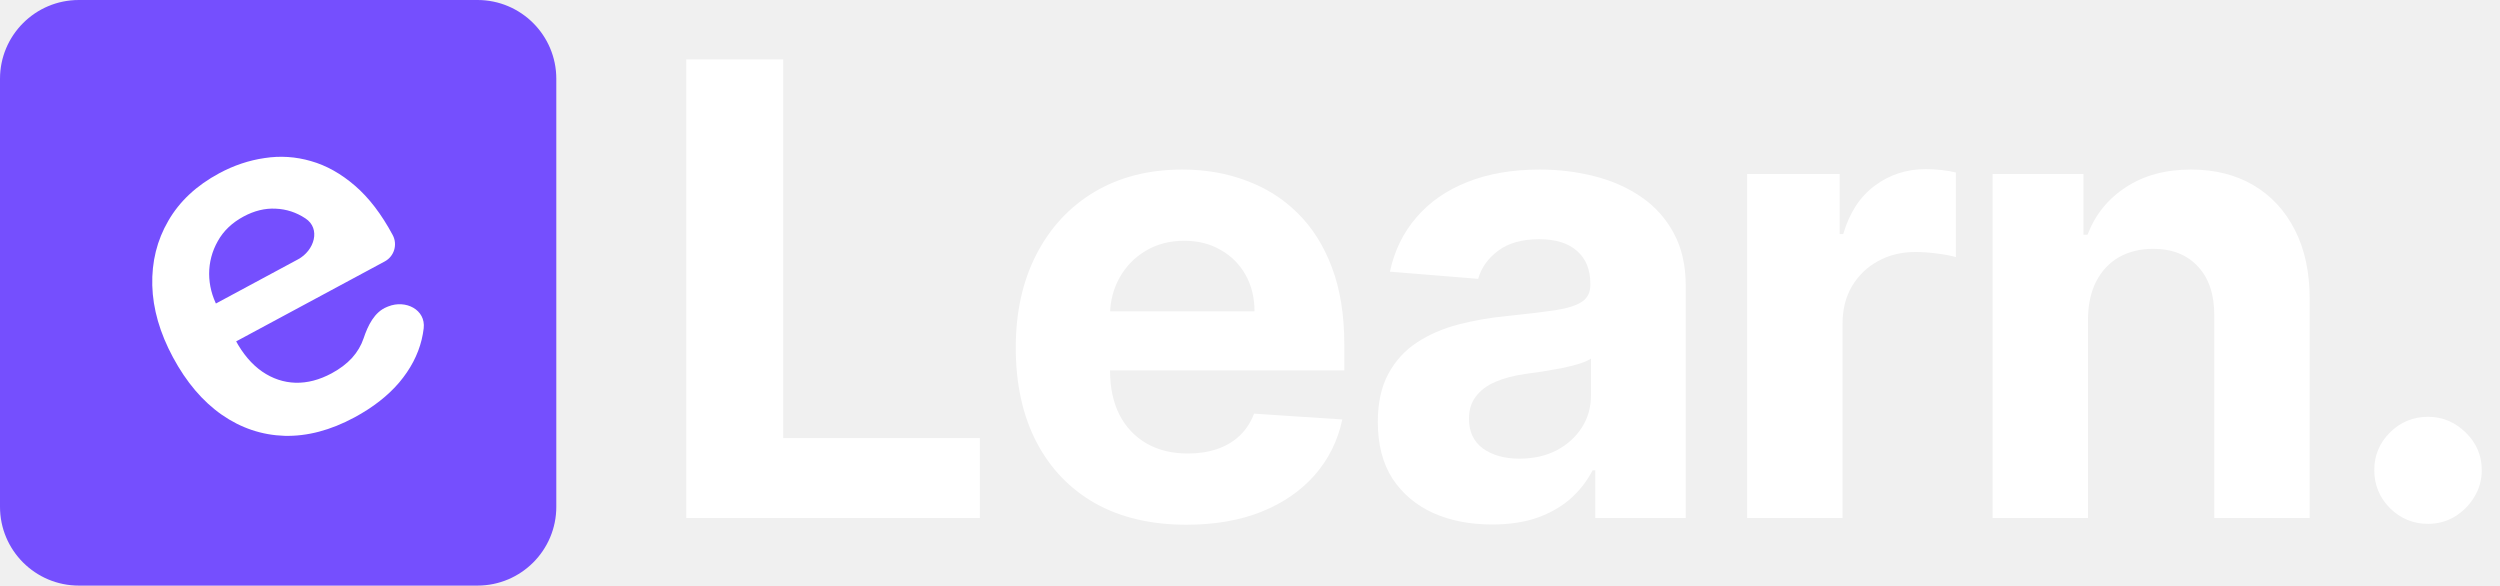
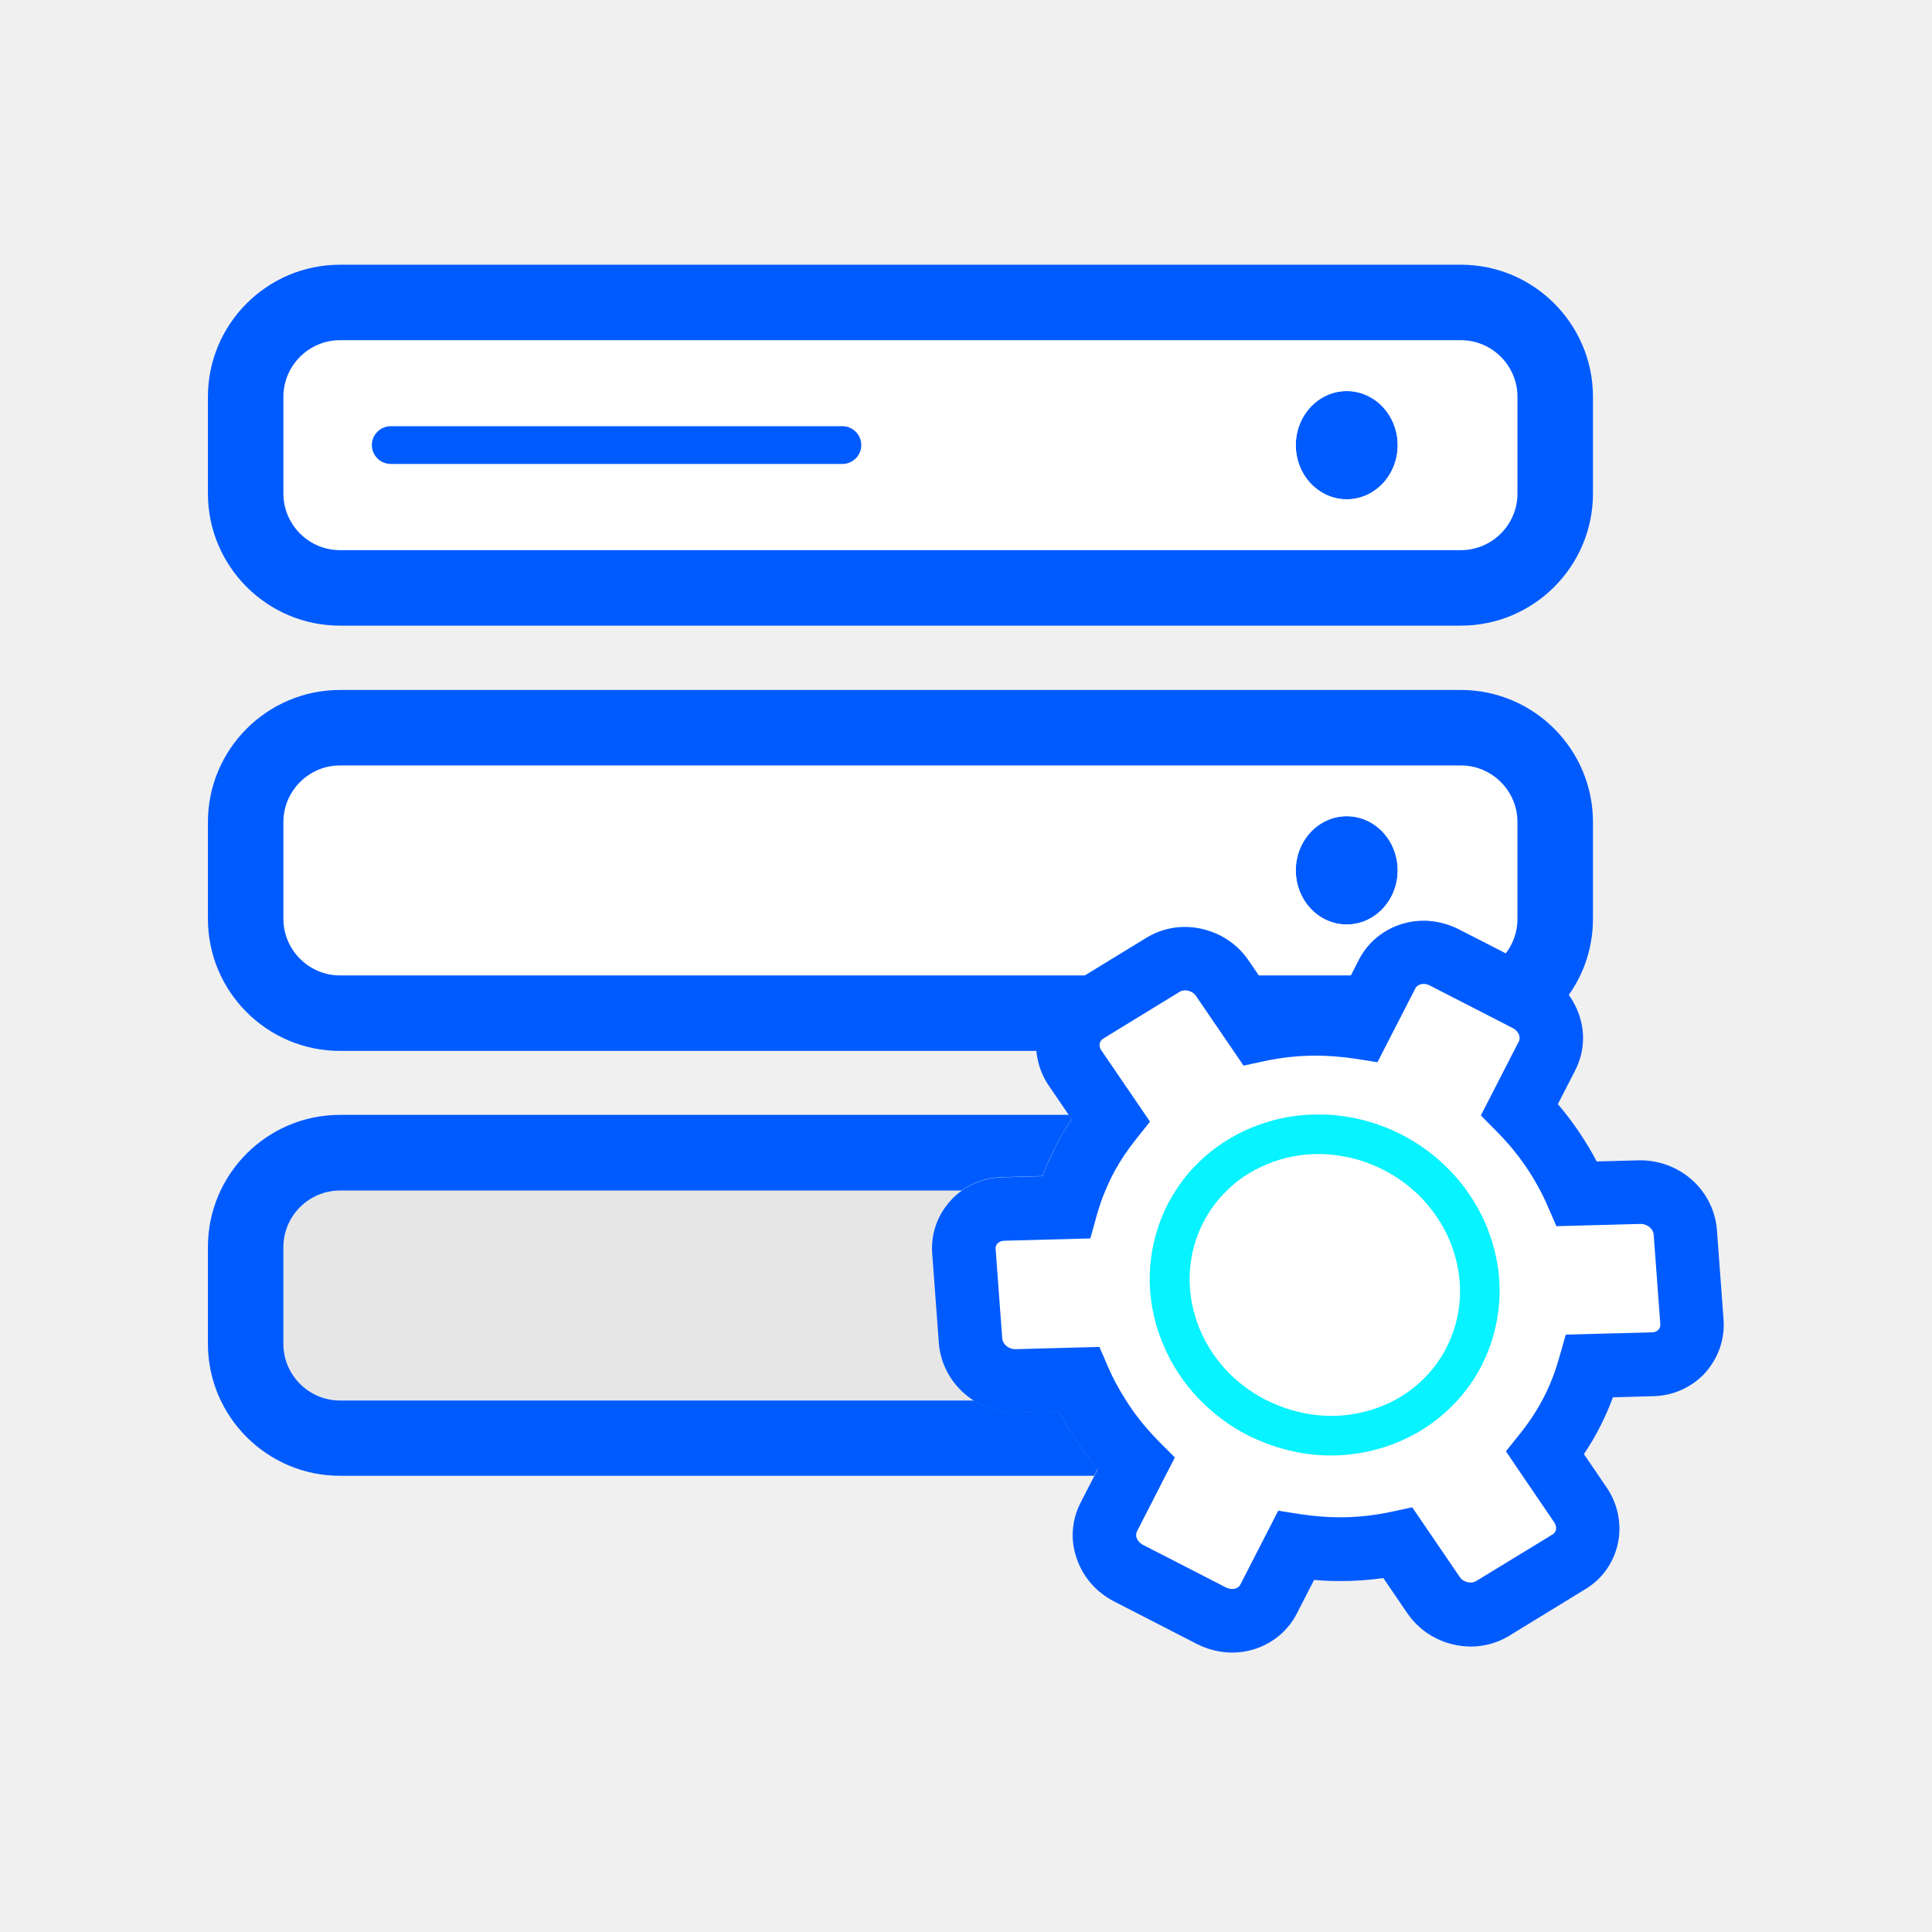
- <svg xmlns="http://www.w3.org/2000/svg" width="111" height="26" viewBox="0 0 111 26" fill="none">
-   <path d="M30.47 23V2.636H34.775V19.45H43.505V23H30.47Z" fill="white" />
-   <path d="M52.677 23.298C51.106 23.298 49.754 22.98 48.62 22.344C47.493 21.701 46.625 20.793 46.015 19.619C45.405 18.439 45.1 17.044 45.1 15.433C45.1 13.862 45.405 12.483 46.015 11.297C46.625 10.11 47.483 9.186 48.59 8.523C49.704 7.86 51.01 7.528 52.508 7.528C53.516 7.528 54.454 7.691 55.322 8.016C56.197 8.334 56.959 8.814 57.609 9.457C58.265 10.1 58.776 10.909 59.14 11.883C59.505 12.851 59.687 13.985 59.687 15.284V16.447H46.791V13.822H55.7C55.7 13.213 55.567 12.672 55.302 12.202C55.037 11.731 54.669 11.363 54.198 11.098C53.734 10.826 53.194 10.69 52.578 10.69C51.935 10.69 51.365 10.839 50.867 11.138C50.377 11.429 49.992 11.824 49.714 12.321C49.436 12.812 49.293 13.358 49.286 13.962V16.457C49.286 17.213 49.426 17.866 49.704 18.416C49.989 18.966 50.39 19.391 50.907 19.689C51.424 19.987 52.037 20.136 52.747 20.136C53.217 20.136 53.648 20.07 54.039 19.938C54.43 19.805 54.765 19.606 55.044 19.341C55.322 19.076 55.534 18.751 55.68 18.366L59.598 18.625C59.399 19.566 58.991 20.388 58.375 21.091C57.765 21.787 56.976 22.331 56.008 22.722C55.047 23.106 53.937 23.298 52.677 23.298Z" fill="white" />
-   <path d="M66.246 23.288C65.272 23.288 64.404 23.119 63.641 22.781C62.879 22.436 62.276 21.929 61.832 21.26C61.394 20.584 61.175 19.742 61.175 18.734C61.175 17.886 61.331 17.173 61.643 16.597C61.954 16.02 62.379 15.556 62.915 15.204C63.452 14.853 64.062 14.588 64.745 14.409C65.434 14.23 66.157 14.104 66.913 14.031C67.801 13.938 68.517 13.852 69.06 13.773C69.604 13.687 69.998 13.561 70.243 13.395C70.489 13.229 70.611 12.984 70.611 12.659V12.599C70.611 11.97 70.413 11.482 70.015 11.138C69.624 10.793 69.067 10.621 68.344 10.621C67.582 10.621 66.976 10.79 66.525 11.128C66.074 11.459 65.776 11.877 65.63 12.381L61.712 12.062C61.911 11.134 62.302 10.332 62.886 9.656C63.469 8.973 64.221 8.45 65.143 8.085C66.071 7.714 67.145 7.528 68.364 7.528C69.213 7.528 70.025 7.628 70.8 7.827C71.583 8.026 72.275 8.334 72.879 8.751C73.488 9.169 73.969 9.706 74.32 10.362C74.672 11.012 74.847 11.791 74.847 12.699V23H70.83V20.882H70.711C70.466 21.359 70.138 21.78 69.727 22.145C69.316 22.503 68.822 22.785 68.245 22.99C67.668 23.189 67.002 23.288 66.246 23.288ZM67.46 20.365C68.083 20.365 68.633 20.242 69.11 19.997C69.587 19.745 69.962 19.407 70.234 18.983C70.505 18.559 70.641 18.078 70.641 17.541V15.92C70.509 16.007 70.326 16.086 70.094 16.159C69.869 16.225 69.614 16.288 69.329 16.348C69.044 16.401 68.759 16.451 68.474 16.497C68.189 16.537 67.93 16.573 67.698 16.607C67.201 16.679 66.767 16.795 66.395 16.954C66.024 17.114 65.736 17.329 65.531 17.601C65.325 17.866 65.222 18.197 65.222 18.595C65.222 19.172 65.431 19.613 65.849 19.918C66.273 20.216 66.81 20.365 67.46 20.365Z" fill="white" />
-   <path d="M77.573 23V7.727H81.68V10.392H81.839C82.118 9.444 82.585 8.728 83.241 8.244C83.897 7.754 84.653 7.509 85.508 7.509C85.72 7.509 85.949 7.522 86.194 7.548C86.439 7.575 86.655 7.611 86.841 7.658V11.416C86.642 11.357 86.367 11.303 86.015 11.257C85.664 11.211 85.342 11.188 85.051 11.188C84.428 11.188 83.871 11.323 83.38 11.595C82.896 11.86 82.512 12.232 82.227 12.709C81.948 13.186 81.809 13.736 81.809 14.359V23H77.573Z" fill="white" />
-   <path d="M92.706 14.17V23H88.471V7.727H92.507V10.422H92.686C93.025 9.534 93.591 8.831 94.387 8.314C95.182 7.79 96.147 7.528 97.28 7.528C98.341 7.528 99.266 7.76 100.054 8.224C100.843 8.688 101.456 9.351 101.894 10.213C102.331 11.068 102.55 12.089 102.55 13.276V23H98.314V14.031C98.321 13.097 98.082 12.367 97.598 11.844C97.114 11.313 96.448 11.048 95.6 11.048C95.03 11.048 94.526 11.171 94.088 11.416C93.657 11.661 93.32 12.019 93.074 12.49C92.835 12.954 92.713 13.514 92.706 14.17Z" fill="white" />
-   <path d="M107.804 23.259C107.148 23.259 106.585 23.026 106.114 22.562C105.65 22.092 105.418 21.528 105.418 20.872C105.418 20.223 105.65 19.666 106.114 19.202C106.585 18.738 107.148 18.506 107.804 18.506C108.441 18.506 108.997 18.738 109.475 19.202C109.952 19.666 110.191 20.223 110.191 20.872C110.191 21.31 110.078 21.711 109.853 22.075C109.634 22.433 109.346 22.722 108.988 22.94C108.63 23.152 108.235 23.259 107.804 23.259Z" fill="white" />
-   <rect width="24.7" height="26" rx="3.5" fill="#754FFE" />
-   <path d="M15.734 18.535C14.674 19.105 13.641 19.377 12.633 19.351C11.628 19.318 10.701 19.007 9.851 18.417C8.999 17.823 8.276 16.973 7.681 15.867C7.096 14.78 6.789 13.715 6.761 12.672C6.734 11.622 6.971 10.666 7.472 9.806C7.97 8.94 8.724 8.236 9.733 7.693C10.384 7.343 11.056 7.118 11.747 7.018C12.441 6.911 13.127 6.955 13.806 7.152C14.49 7.346 15.142 7.711 15.762 8.247C16.379 8.778 16.937 9.507 17.435 10.434C17.662 10.856 17.504 11.381 17.082 11.608L10.023 15.406C9.56 15.655 8.982 15.482 8.732 15.018C8.483 14.554 8.657 13.976 9.12 13.727L13.232 11.515C13.961 11.123 14.253 10.15 13.561 9.697C13.157 9.429 12.716 9.285 12.237 9.265C11.764 9.241 11.288 9.358 10.811 9.615C10.302 9.889 9.921 10.253 9.669 10.708C9.415 11.158 9.287 11.641 9.286 12.156C9.288 12.664 9.413 13.155 9.662 13.63L10.451 15.096C10.781 15.71 11.178 16.178 11.639 16.497C12.098 16.812 12.593 16.978 13.122 16.994C13.649 17.007 14.183 16.867 14.725 16.576C15.087 16.381 15.388 16.154 15.627 15.895C15.864 15.632 16.036 15.341 16.143 15.024C16.335 14.453 16.621 13.853 17.18 13.629L17.237 13.606C18.011 13.295 18.908 13.749 18.812 14.577C18.792 14.746 18.762 14.915 18.721 15.083C18.557 15.756 18.224 16.391 17.722 16.986C17.218 17.577 16.555 18.093 15.734 18.535Z" fill="white" />
+ <svg xmlns="http://www.w3.org/2000/svg" width="200px" height="200px" viewBox="0 0 1024 1024" class="icon" version="1.1">
+   <path d="M686.8 235.9a27 28.7 0 1 0 54 0 27 28.7 0 1 0-54 0Z" fill="#005BFF" />
+   <path d="M686.8 461.3a27 28.7 0 1 0 54 0 27 28.7 0 1 0-54 0Z" fill="#005BFF" />
+   <path d="M774.3 180.3H180.2c-16.5 0-30 13.5-30 30v51.3c0 16.5 13.5 30 30 30h594.1c16.5 0 30-13.5 30-30v-51.3c0-16.6-13.5-30-30-30z m-327.8 65.6H207.1c-5.5 0-10-4.5-10-10s4.5-10 10-10h239.4c5.5 0 10 4.5 10 10s-4.5 10-10 10z m267.3 18.8c-14.9 0-27-12.9-27-28.7s12.1-28.7 27-28.7 27 12.9 27 28.7-12.1 28.7-27 28.7zM804.3 435.6c0-16.5-13.5-30-30-30H180.2c-16.5 0-30 13.5-30 30V487c0 16.5 13.5 30 30 30h394.7l32.7-20c5.9-3.6 12.7-5.6 19.7-5.7h0.7c6.4 0 12.9 1.6 18.6 4.5 6.1 3.1 11.3 7.7 15.1 13.3l5.4 7.9h48.8l4.3-8.4c2.4-4.7 5.7-8.8 9.9-12.1 3.9-3.2 8.4-5.5 13.3-6.9 3.6-1.1 7.4-1.6 11.1-1.6 6.4 0 12.8 1.6 18.5 4.5l25 12.8c3.9-5.1 6.2-11.4 6.2-18.3v-51.4zM713.8 490c-14.9 0-27-12.9-27-28.7s12.1-28.7 27-28.7 27 12.9 27 28.7-12.1 28.7-27 28.7z" fill="#FFFFFF" />
+   <path d="M774.3 140.3H180.2c-38.6 0-70 31.4-70 70v51.3c0 38.6 31.4 70 70 70h594.1c38.6 0 70-31.4 70-70v-51.3c0-38.6-31.4-70-70-70z m30 121.3c0 16.5-13.5 30-30 30H180.2c-16.5 0-30-13.5-30-30v-51.3c0-16.5 13.5-30 30-30h594.1c16.5 0 30 13.5 30 30v51.3z" fill="#005BFF" />
+   <path d="M446.5 225.9H207.1c-5.5 0-10 4.5-10 10s4.5 10 10 10h239.4c5.5 0 10-4.5 10-10s-4.5-10-10-10z" fill="#005BFF" />
+   <path d="M504.5 731.1c-4-5.8-6.4-12.4-6.9-19.4l-3.5-47.3c-0.8-10.4 2.6-20.3 9.5-27.9 1.9-2.1 3.9-3.9 6.1-5.5H180.2c-16.5 0-30 13.5-30 30v51.3c0 16.5 13.5 30 30 30h336.1c-4.7-2.9-8.7-6.7-11.8-11.2z" fill="#E6E6E6" />
+   <path d="M569.8 762.3c-3.1-4.6-5.9-9.4-8.5-14.3l-22.4 0.6h-1c-6.4 0-12.8-1.5-18.5-4.5-1.1-0.5-2.1-1.1-3.1-1.8H180.2c-16.5 0-30-13.5-30-30V661c0-16.5 13.5-30 30-30h329.5c1.9-1.4 4-2.6 6.2-3.6 4.8-2.2 10-3.4 15.4-3.5l21.3-0.6c0.4-1.1 0.8-2.1 1.2-3.2 1.7-4.2 3.5-8.4 5.6-12.3 2.5-4.9 5.4-9.8 8.6-14.6l-1.5-2.3H180.2c-38.6 0-70 31.4-70 70v51.3c0 38.6 31.4 70 70 70h399.7l2-3.9c-4.4-5-8.4-10.4-12.1-16z" fill="#005BFF" />
+   <path d="M769.9 661.6c-3.2-9-8-17.2-14.4-24.4-2-2.2-4-4.2-6.2-6.2-4.8-4.2-10.1-7.9-15.9-10.9-8.4-4.3-17.4-7-26.7-8-9.6-1-19.1-0.2-28.3 2.5-4.7 1.4-9.1 3.2-13.3 5.5-3.9 2.1-7.7 4.6-11.1 7.5-1.3 1.1-2.5 2.2-3.7 3.4-5.1 5-9.3 10.7-12.6 17-4 7.9-6.4 16.3-7 25.2-0.7 9.2 0.6 18.4 3.7 27.4 3.2 9 8 17.2 14.4 24.4 6.2 7 13.7 12.7 22.1 17 0.2 0.1 0.4 0.2 0.7 0.3 8.3 4.1 17 6.7 26.1 7.7 9.6 1 19.1 0.2 28.3-2.5 4.5-1.3 8.7-3 12.7-5.1 4.2-2.2 8.1-4.8 11.7-7.8 6.8-5.7 12.3-12.5 16.3-20.4 4-7.9 6.4-16.3 7-25.2 0.6-9.2-0.6-18.4-3.8-27.4z" fill="#FFFFFF" />
+   <path d="M876.5 654.4c-0.1-2-1.6-3.9-3.6-5-1-0.5-2.1-0.8-3.2-0.8l-26.4 0.7-18.4 0.5-0.7-1.7-3.8-8.7c-1.6-3.8-3.4-7.4-5.4-11-5.8-10.4-13-20-21.5-28.6l-7.8-7.9-0.8-0.8L805 552c0.4-0.7 0.5-1.5 0.4-2.3-0.2-1.8-1.6-3.7-3.6-4.8l-44-22.6c-1-0.5-2.1-0.8-3.2-0.8-2 0-3.7 0.9-4.4 2.3l-17 33.1-3.2 6.1-12-1.9c-6.9-1.1-13.9-1.6-20.8-1.6-9.1 0-18.3 1-27.1 2.9l-11.1 2.4-5.3-7.8-19.8-29c-0.7-1-1.6-1.8-2.6-2.3-1-0.5-2.2-0.8-3.3-0.8-1.1 0-2.1 0.3-2.9 0.8l-40.5 24.8c-1 0.6-1.6 1.4-1.8 2.5-0.3 1.3 0 2.6 0.9 3.9l0.2 0.2 23.2 34 2.3 3.4-7.7 9.7c-4.1 5.2-7.7 10.6-10.8 16.1-0.6 1-1.1 2-1.6 3-1.3 2.5-2.5 5.2-3.6 7.9-1.8 4.3-3.3 8.7-4.6 13.3l-3.3 11.9-45.5 1.2c-1.5 0-2.8 0.6-3.7 1.5-0.7 0.8-1 1.8-1 2.9l3.5 47.3c0.1 2 1.6 3.9 3.6 5 1 0.5 2.1 0.8 3.2 0.8l44.7-1.2 4.5 10.4c2.7 6.3 6 12.3 9.7 18.1 4.6 7.1 9.9 13.8 15.8 20 0.5 0.5 1 1 1.4 1.5l8.6 8.6-5.1 9.9-15 29.3c-0.7 1.4-0.4 2.8-0.1 3.6 0.6 1.5 1.7 2.7 3.3 3.5l44 22.6c1 0.5 2.1 0.8 3.2 0.8 2 0 3.7-0.9 4.4-2.3l20.1-39.2 12 1.9c6.9 1.1 13.9 1.6 20.8 1.6 9.1 0 18.3-1 27.1-2.9l11.1-2.4 25.1 36.8c0.7 1 1.6 1.8 2.6 2.3 1 0.5 2.2 0.8 3.3 0.8 1.1 0 2.1-0.3 2.9-0.8l40.5-24.8c1-0.6 1.6-1.4 1.8-2.5 0.3-1.6-0.3-3-0.9-3.9l-20.9-30.7-4.7-7 7.2-9 0.5-0.6c4.9-6.1 9-12.5 12.4-19.1 2.3-4.4 4.3-9.2 6-14.1 0.8-2.3 1.6-4.7 2.2-7.1l3.4-11.9 14.4-0.4 31.1-0.8c1.5 0 2.8-0.6 3.7-1.5 0.7-0.8 1-1.8 1-2.9l-3.5-47.3zM661.3 760.7c-9.4-4.8-17.8-11-25-18.4-1.1-1.1-2.1-2.2-3.2-3.4-8.3-9.3-14.5-19.9-18.6-31.5-4.1-11.7-5.7-23.7-4.9-35.8 0.8-11.7 3.9-22.9 9.3-33.3 1.3-2.6 2.7-5 4.3-7.4 2.5-3.8 5.3-7.5 8.3-10.9 2.8-3.1 5.8-6 9-8.6 9.3-7.7 20-13.4 31.9-16.9 6.5-1.9 13.1-3.1 19.8-3.6 4.4-0.3 8.8-0.3 13.3 0l3.3 0.3c11.9 1.3 23.4 4.7 34.1 10.2 9.5 4.9 18 11.1 25.3 18.7 1 1 1.9 2 2.9 3.1 2.3 2.6 4.4 5.2 6.4 8 5.2 7.2 9.3 15.1 12.2 23.5 4.1 11.7 5.7 23.7 4.9 35.8-0.8 11.7-3.9 22.9-9.3 33.3-3.5 6.8-7.8 13-12.9 18.6-2.7 3-5.6 5.7-8.7 8.3-5.6 4.6-11.7 8.5-18.2 11.7-4.4 2.1-8.9 3.9-13.7 5.3-11.8 3.5-24.1 4.6-36.4 3.3-10.7-1.1-21-4-30.7-8.6-1.1-0.6-2.2-1.1-3.4-1.7z" fill="#FFFFFF" />
+   <path d="M913.5 699.2l-3.5-47.3c-0.5-6.9-2.9-13.6-6.9-19.4-3.8-5.5-9-10-14.9-13-5.7-2.9-12.1-4.5-18.5-4.5h-1l-22.4 0.6c-5.7-10.8-12.6-21-20.6-30.4l9.2-17.9c2.4-4.7 3.8-9.8 4.1-15.1 0.3-5-0.5-10-2.2-14.8-1.3-3.6-3.1-7-5.3-10.1 8.1-11.4 12.8-25.3 12.8-40.3v-51.3c0-38.6-31.4-70-70-70H180.2c-38.6 0-70 31.4-70 70V487c0 38.6 31.4 70 70 70h369.1c0.1 1.4 0.3 2.7 0.6 4.1 1 5.2 3.1 10.1 6.1 14.5l10.5 15.4 1.5 2.3c-3.2 4.8-6.1 9.6-8.6 14.6-2 3.9-3.9 8.1-5.6 12.3-0.4 1.1-0.8 2.1-1.2 3.2l-21.3 0.6c-5.4 0.1-10.6 1.3-15.4 3.5-2.2 1-4.3 2.2-6.2 3.6-2.2 1.6-4.3 3.4-6.1 5.5-6.9 7.7-10.3 17.6-9.5 27.9l3.5 47.3c0.5 6.9 2.9 13.6 6.9 19.4 3.1 4.5 7.2 8.3 11.8 11.3 1 0.6 2 1.2 3.1 1.8 5.7 2.9 12.1 4.5 18.5 4.5h1l22.4-0.6c2.6 4.9 5.4 9.7 8.5 14.3 3.7 5.6 7.7 10.9 12.1 16.1l-2 3.9-7.2 14c-2.4 4.7-3.8 9.8-4.1 15.1-0.3 5 0.5 10 2.2 14.8 3.4 9.7 10.4 17.6 19.7 22.4l44 22.6c5.8 2.9 12.2 4.5 18.5 4.5 3.8 0 7.5-0.5 11.1-1.6 4.9-1.4 9.4-3.8 13.3-6.9 4.1-3.3 7.5-7.4 9.9-12.1l9.2-17.9c4.6 0.4 9.2 0.6 13.8 0.6 7.7 0 15.3-0.5 22.9-1.6l12.6 18.5c3.8 5.6 9 10.2 15.1 13.3 5.7 2.9 12.2 4.5 18.6 4.5h0.7c7-0.1 13.8-2.1 19.7-5.7l40.5-24.8c8.9-5.4 14.9-14 17.1-24.1 1.1-5 1.1-10.2 0.1-15.3-1-5.2-3.1-10.1-6.1-14.5l-12-17.6c3.2-4.8 6.1-9.6 8.6-14.6 2.5-4.9 4.8-10.1 6.8-15.5l21.3-0.6c5.4-0.1 10.6-1.3 15.4-3.5 4.7-2.2 8.9-5.2 12.3-9 7-8 10.4-17.9 9.6-28.3zM150.2 487v-51.3c0-16.5 13.5-30 30-30h594.1c16.5 0 30 13.5 30 30V487c0 6.9-2.3 13.2-6.2 18.3l-25-12.8c-5.8-2.9-12.2-4.5-18.5-4.5-3.8 0-7.5 0.5-11.1 1.6-4.9 1.4-9.4 3.8-13.3 6.9-4.1 3.3-7.5 7.4-9.9 12.1L716 517h-48.8l-5.4-7.9c-3.8-5.6-9-10.2-15.1-13.3-5.8-2.9-12.2-4.5-18.6-4.5h-0.7c-7 0.1-13.8 2.1-19.7 5.7L575 517H180.2c-16.5 0-30-13.5-30-30z m728.9 217.7c-0.9 1-2.1 1.5-3.7 1.5l-31.1 0.8-14.4 0.4-3.4 11.9c-0.7 2.4-1.4 4.8-2.2 7.1-1.7 4.9-3.7 9.7-6 14.1-3.3 6.5-7.5 12.9-12.4 19.1l-0.5 0.6-7.2 9 4.7 7 20.9 30.7c0.6 0.9 1.2 2.3 0.9 3.9-0.2 1-0.9 1.9-1.8 2.5L782.4 838c-0.8 0.5-1.8 0.8-2.9 0.8-1.1 0-2.2-0.3-3.3-0.8-1.1-0.5-2-1.3-2.6-2.3l-25.1-36.8-11.1 2.4c-8.9 1.9-18 2.9-27.1 2.9-6.9 0-13.9-0.6-20.8-1.6l-12-1.9-20.1 39.2c-0.7 1.4-2.4 2.3-4.4 2.3-1.1 0-2.2-0.3-3.2-0.8l-44-22.6c-1.6-0.8-2.7-2.1-3.3-3.5-0.3-0.7-0.6-2.2 0.1-3.6l15-29.3 5.1-9.9-8.6-8.6c-0.5-0.5-1-1-1.4-1.5-6-6.2-11.3-12.9-15.8-20-3.7-5.8-7-11.8-9.7-18.1l-4.5-10.4-44.7 1.2c-1.1 0-2.2-0.3-3.2-0.8-2.1-1.1-3.5-3-3.6-5l-3.5-47.3c-0.1-1.1 0.2-2.1 1-2.9 0.9-1 2.1-1.5 3.7-1.5l45.5-1.2 3.3-11.9c1.3-4.6 2.8-9.1 4.6-13.3 1.1-2.7 2.3-5.3 3.6-7.9 0.5-1 1.1-2 1.6-3 3-5.5 6.7-10.9 10.8-16.1l7.7-9.7-2.3-3.4-23.2-34-0.2-0.2c-0.9-1.3-1.2-2.6-0.9-3.9 0.2-1 0.9-1.9 1.8-2.5l40.5-24.8c0.8-0.5 1.8-0.8 2.9-0.8 1.1 0 2.2 0.3 3.3 0.8 1.1 0.5 2 1.3 2.6 2.3l19.8 29 5.3 7.8 11.1-2.4c8.9-1.9 18-2.9 27.1-2.9 6.9 0 13.9 0.6 20.8 1.6l12 1.9 3.1-6.1 17-33.1c0.7-1.4 2.4-2.3 4.4-2.3 1.1 0 2.2 0.3 3.2 0.8l44 22.6c2 1 3.4 2.9 3.6 4.8 0.1 0.8 0 1.6-0.4 2.3l-20.1 39.2 0.8 0.8 7.8 7.9c8.6 8.7 15.8 18.2 21.5 28.6 2 3.6 3.8 7.2 5.4 11l3.8 8.7 0.7 1.7 18.4-0.5 26.4-0.7c1.1 0 2.2 0.3 3.2 0.8 2.1 1.1 3.5 3 3.6 5l3.5 47.3c0.1 1.1-0.2 2.1-0.9 2.9z" fill="#005BFF" />
+   <path d="M692.2 591h13.3c-4.5-0.3-8.9-0.3-13.3 0z" fill="#06F3FF" />
+   <path d="M789.7 654.7c-2.9-8.4-7.1-16.3-12.2-23.5-2-2.8-4.1-5.4-6.4-8-0.9-1-1.9-2.1-2.9-3.1-7.3-7.5-15.8-13.8-25.3-18.7-10.7-5.5-22.2-8.9-34.1-10.2l-3.3-0.3h-13.3c-6.7 0.5-13.3 1.6-19.8 3.6-11.9 3.5-22.6 9.2-31.9 16.9-3.2 2.7-6.2 5.6-9 8.6-3.1 3.4-5.8 7-8.3 10.9-1.5 2.4-3 4.9-4.3 7.4-5.3 10.4-8.4 21.6-9.3 33.3-0.9 12.1 0.8 24.1 4.9 35.8 4.1 11.6 10.3 22.2 18.6 31.5 1 1.2 2.1 2.3 3.2 3.4 7.3 7.4 15.7 13.6 25 18.4 1.1 0.6 2.2 1.1 3.4 1.6 9.8 4.5 20.1 7.4 30.7 8.6 12.3 1.3 24.6 0.2 36.4-3.3 4.8-1.4 9.3-3.2 13.7-5.3 6.5-3.1 12.6-7 18.2-11.7 3.1-2.6 6-5.4 8.7-8.3 5.1-5.6 9.4-11.8 12.9-18.6 5.3-10.4 8.4-21.6 9.3-33.3 0.9-12-0.8-24-4.9-35.7z m-16 34.3c-0.6 8.8-3 17.3-7 25.2-4 7.9-9.5 14.7-16.3 20.4-3.6 3-7.5 5.6-11.7 7.8-4 2.1-8.2 3.8-12.7 5.1-9.2 2.7-18.7 3.6-28.3 2.5-9.1-1-17.8-3.6-26.1-7.7-0.2-0.1-0.4-0.2-0.7-0.3-8.4-4.3-15.9-10.1-22.1-17-6.4-7.2-11.3-15.4-14.4-24.4-3.1-9-4.4-18.2-3.7-27.4 0.6-8.8 3-17.3 7-25.2 3.3-6.4 7.5-12.1 12.6-17 1.2-1.2 2.4-2.3 3.7-3.4 3.4-2.9 7.2-5.4 11.1-7.5 4.2-2.2 8.6-4.1 13.3-5.5 9.2-2.7 18.7-3.6 28.3-2.5 9.3 1 18.3 3.7 26.7 8 5.8 3 11.1 6.6 15.9 10.9 2.2 1.9 4.3 4 6.2 6.2 6.4 7.2 11.3 15.4 14.4 24.4 3.2 9 4.4 18.2 3.8 27.4z" fill="#06F3FF" />
</svg>
